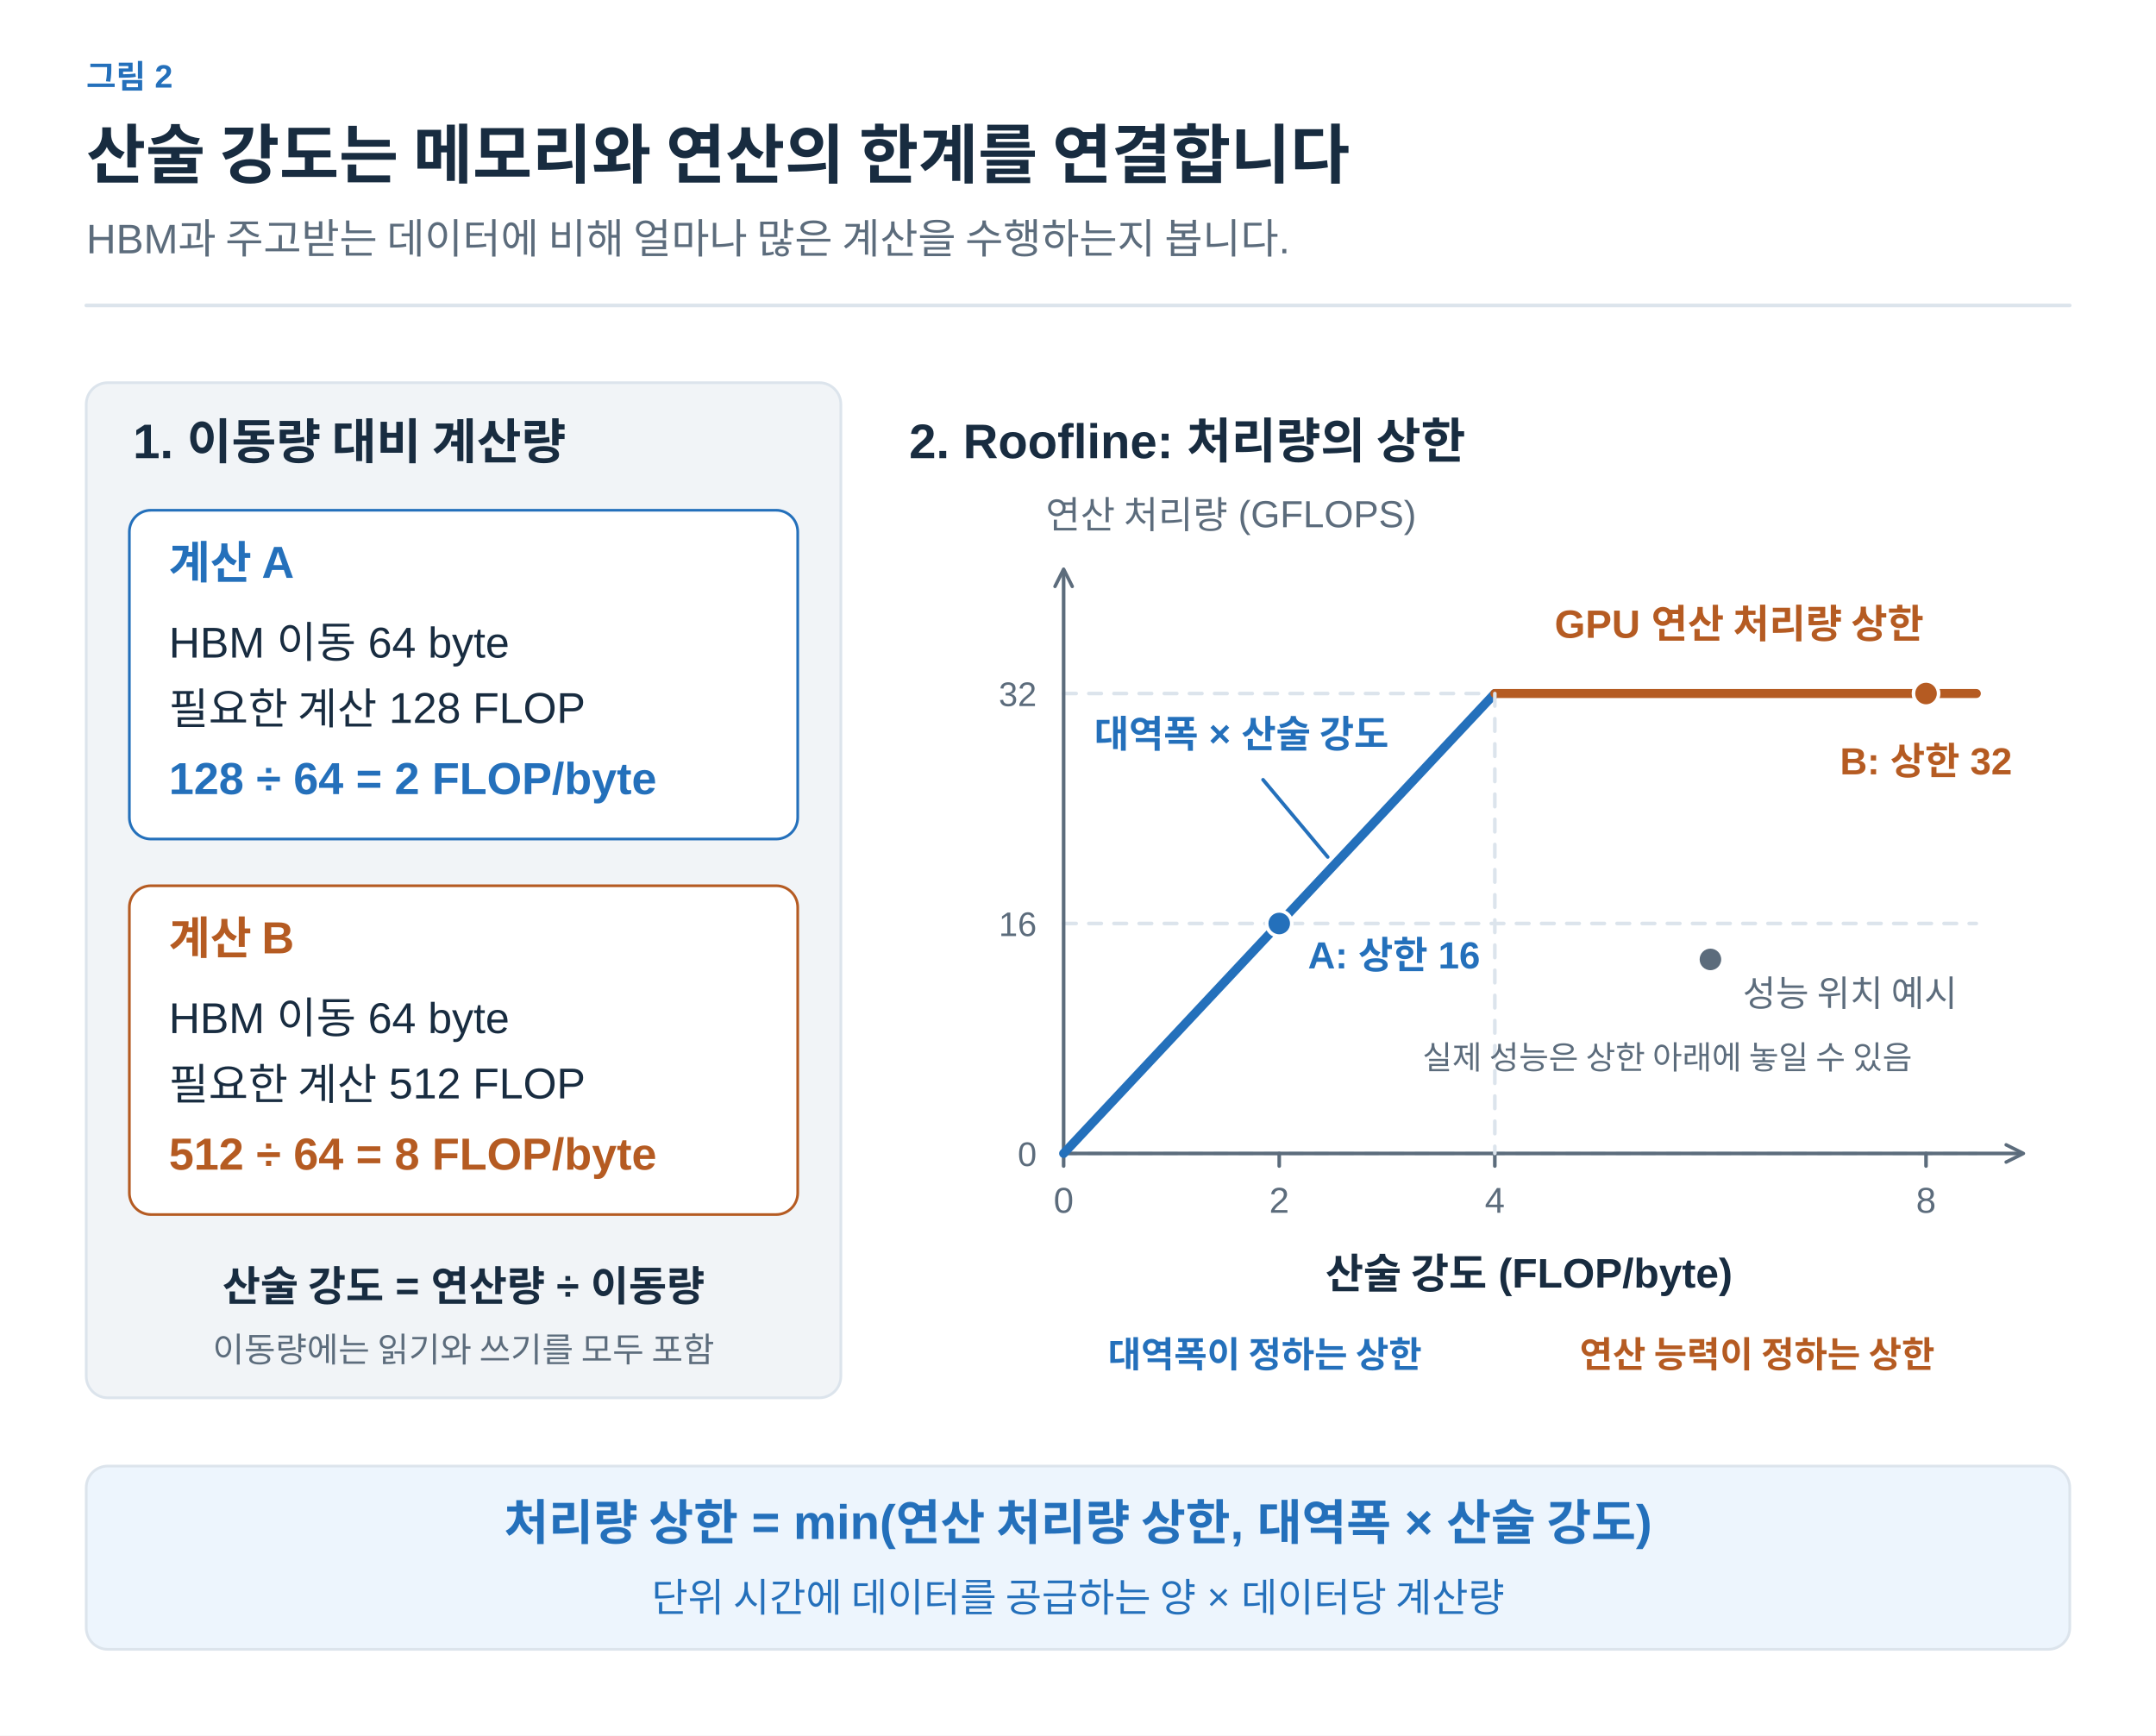
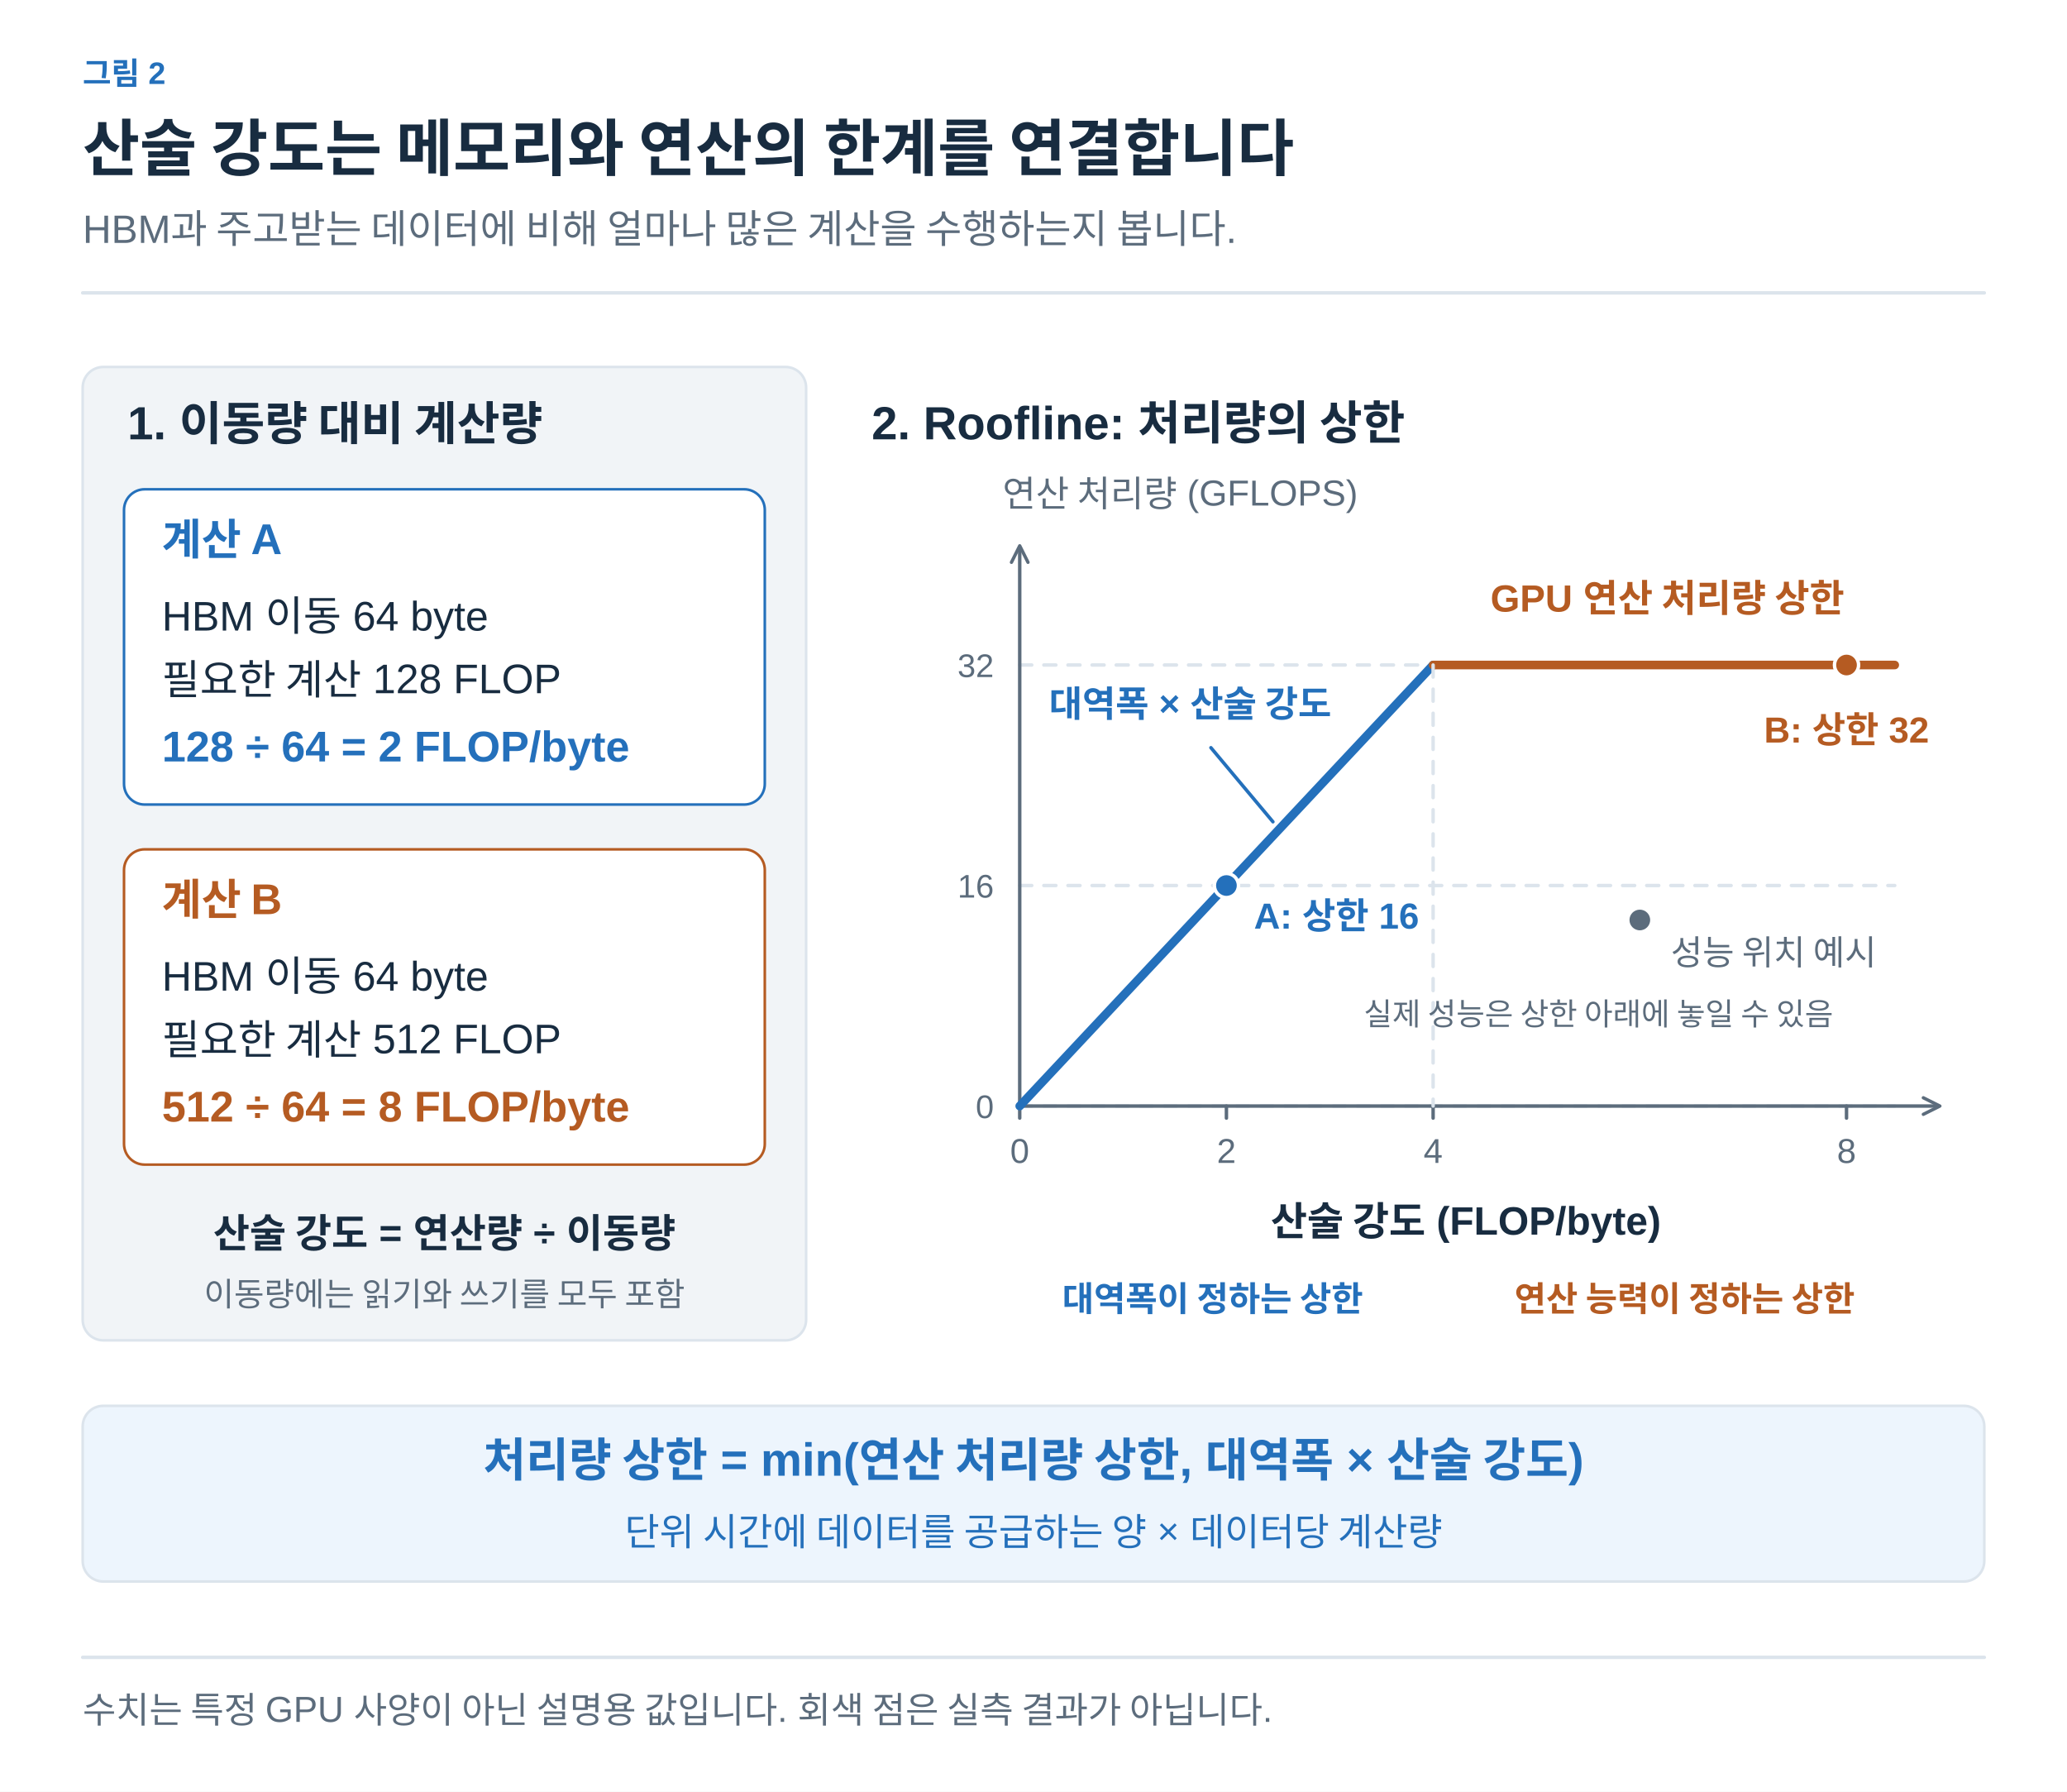
- <svg xmlns="http://www.w3.org/2000/svg" width="1200" height="966" viewBox="0 0 1200 966" role="img" aria-labelledby="title desc">
+ <svg xmlns="http://www.w3.org/2000/svg" width="1200" height="1040" viewBox="0 0 1200 1040" role="img" aria-labelledby="title desc">
  <defs>
-     <marker id="muted" viewBox="0 0 10 10" refX="8" refY="5" markerWidth="6" markerHeight="6" orient="auto">
+     <marker id="arrow-ink" viewBox="0 0 10 10" refX="8" refY="5" markerWidth="6" markerHeight="6" orient="auto">
+       <path d="M1 1 L9 5 L1 9" fill="none" stroke="#182C40" stroke-width="1.6" />
+     </marker>
+     <marker id="arrow-muted" viewBox="0 0 10 10" refX="8" refY="5" markerWidth="6" markerHeight="6" orient="auto">
      <path d="M1 1 L9 5 L1 9" fill="none" stroke="#5C6C7C" stroke-width="1.6" />
    </marker>
-     <marker id="blue" viewBox="0 0 10 10" refX="8" refY="5" markerWidth="6" markerHeight="6" orient="auto">
+     <marker id="arrow-line" viewBox="0 0 10 10" refX="8" refY="5" markerWidth="6" markerHeight="6" orient="auto">
+       <path d="M1 1 L9 5 L1 9" fill="none" stroke="#DCE4EC" stroke-width="1.6" />
+     </marker>
+     <marker id="arrow-paper" viewBox="0 0 10 10" refX="8" refY="5" markerWidth="6" markerHeight="6" orient="auto">
+       <path d="M1 1 L9 5 L1 9" fill="none" stroke="#FFFFFF" stroke-width="1.6" />
+     </marker>
+     <marker id="arrow-blue" viewBox="0 0 10 10" refX="8" refY="5" markerWidth="6" markerHeight="6" orient="auto">
      <path d="M1 1 L9 5 L1 9" fill="none" stroke="#2470BB" stroke-width="1.6" />
    </marker>
-     <marker id="orange" viewBox="0 0 10 10" refX="8" refY="5" markerWidth="6" markerHeight="6" orient="auto">
+     <marker id="arrow-teal" viewBox="0 0 10 10" refX="8" refY="5" markerWidth="6" markerHeight="6" orient="auto">
+       <path d="M1 1 L9 5 L1 9" fill="none" stroke="#287D78" stroke-width="1.6" />
+     </marker>
+     <marker id="arrow-orange" viewBox="0 0 10 10" refX="8" refY="5" markerWidth="6" markerHeight="6" orient="auto">
      <path d="M1 1 L9 5 L1 9" fill="none" stroke="#B55B22" stroke-width="1.6" />
    </marker>
-     <marker id="teal" viewBox="0 0 10 10" refX="8" refY="5" markerWidth="6" markerHeight="6" orient="auto">
-       <path d="M1 1 L9 5 L1 9" fill="none" stroke="#287D78" stroke-width="1.6" />
-     </marker>
-     <marker id="purple" viewBox="0 0 10 10" refX="8" refY="5" markerWidth="6" markerHeight="6" orient="auto">
+     <marker id="arrow-purple" viewBox="0 0 10 10" refX="8" refY="5" markerWidth="6" markerHeight="6" orient="auto">
      <path d="M1 1 L9 5 L1 9" fill="none" stroke="#7954A3" stroke-width="1.6" />
    </marker>
+     <marker id="arrow-gray" viewBox="0 0 10 10" refX="8" refY="5" markerWidth="6" markerHeight="6" orient="auto">
+       <path d="M1 1 L9 5 L1 9" fill="none" stroke="#657789" stroke-width="1.6" />
+     </marker>
+     <marker id="arrow-red" viewBox="0 0 10 10" refX="8" refY="5" markerWidth="6" markerHeight="6" orient="auto">
+       <path d="M1 1 L9 5 L1 9" fill="none" stroke="#B34242" stroke-width="1.6" />
+     </marker>
+     <marker id="arrow-indigo" viewBox="0 0 10 10" refX="8" refY="5" markerWidth="6" markerHeight="6" orient="auto">
+       <path d="M1 1 L9 5 L1 9" fill="none" stroke="#4C60A8" stroke-width="1.6" />
+     </marker>
+     <marker id="arrow-slate" viewBox="0 0 10 10" refX="8" refY="5" markerWidth="6" markerHeight="6" orient="auto">
+       <path d="M1 1 L9 5 L1 9" fill="none" stroke="#8191A0" stroke-width="1.6" />
+     </marker>
+     <marker id="arrow-surface" viewBox="0 0 10 10" refX="8" refY="5" markerWidth="6" markerHeight="6" orient="auto">
+       <path d="M1 1 L9 5 L1 9" fill="none" stroke="#F8FAFC" stroke-width="1.6" />
+     </marker>
  </defs>
-   <style>text{font-family:Arial,"Apple SD Gothic Neo","Noto Sans KR",sans-serif}path{stroke-linecap:round;stroke-linejoin:round}</style>
-   <rect width="1200" height="966" fill="white" />
-   <text x="48" y="49" fill="#2470BB" font-size="18" font-weight="600" text-anchor="start">그림 2</text>
-   <text x="48" y="99" fill="#182C40" font-size="36" font-weight="700" text-anchor="start">산술 강도는 메모리와 연산의 한계를 연결합니다</text>
-   <text x="48" y="141" fill="#5C6C7C" font-size="23" font-weight="400" text-anchor="start">HBM과 주고받는 데이터에 비해 얼마나 많은 계산을 수행하는지 봅니다.</text>
-   <path d="M48,170 H1152" fill="none" stroke="#DCE4EC" stroke-width="2" />
-   <rect x="48" y="213" width="420" height="565" rx="12" fill="#F1F4F7" stroke="#DCE4EC" stroke-width="1.5" />
-   <text x="74" y="255" fill="#182C40" font-size="27" font-weight="700" text-anchor="start">1. 이동량 대비 계산량</text>
-   <rect x="72" y="284" width="372" height="183" rx="12" fill="#FFFFFF" stroke="#2470BB" stroke-width="1.5" />
-   <text x="94" y="322" fill="#2470BB" font-size="25" font-weight="700" text-anchor="start">계산 A</text>
-   <text x="94" y="366" fill="#182C40" font-size="24" font-weight="400" text-anchor="start">HBM 이동 64 byte</text>
-   <text x="94" y="403" fill="#182C40" font-size="24" font-weight="400" text-anchor="start">필요한 계산 128 FLOP</text>
-   <text x="94" y="442" fill="#2470BB" font-size="25" font-weight="700" text-anchor="start">128 ÷ 64 = 2 FLOP/byte</text>
-   <rect x="72" y="493" width="372" height="183" rx="12" fill="#FFFFFF" stroke="#B55B22" stroke-width="1.5" />
-   <text x="94" y="531" fill="#B55B22" font-size="25" font-weight="700" text-anchor="start">계산 B</text>
-   <text x="94" y="575" fill="#182C40" font-size="24" font-weight="400" text-anchor="start">HBM 이동 64 byte</text>
-   <text x="94" y="612" fill="#182C40" font-size="24" font-weight="400" text-anchor="start">필요한 계산 512 FLOP</text>
-   <text x="94" y="651" fill="#B55B22" font-size="25" font-weight="700" text-anchor="start">512 ÷ 64 = 8 FLOP/byte</text>
-   <text x="258" y="724" fill="#182C40" font-size="23" font-weight="700" text-anchor="middle">산술 강도 = 연산량 ÷ 이동량</text>
-   <text x="258" y="758" fill="#5C6C7C" font-size="19" font-weight="400" text-anchor="middle">이동량에는 읽기와 쓰기를 모두 포함</text>
-   <text x="506" y="255" fill="#182C40" font-size="27" font-weight="700" text-anchor="start">2. Roofline: 처리량의 상한</text>
-   <text x="582" y="294" fill="#5C6C7C" font-size="21" font-weight="400" text-anchor="start">연산 처리량 (GFLOPS)</text>
-   <path d="M592,642 H1100" fill="none" stroke="#DCE4EC" stroke-width="2" stroke-dasharray="7 7" />
-   <text x="577" y="649" fill="#5C6C7C" font-size="19" font-weight="400" text-anchor="end">0</text>
-   <path d="M592,514 H1100" fill="none" stroke="#DCE4EC" stroke-width="2" stroke-dasharray="7 7" />
-   <text x="577" y="521" fill="#5C6C7C" font-size="19" font-weight="400" text-anchor="end">16</text>
-   <path d="M592,386 H1100" fill="none" stroke="#DCE4EC" stroke-width="2" stroke-dasharray="7 7" />
-   <text x="577" y="393" fill="#5C6C7C" font-size="19" font-weight="400" text-anchor="end">32</text>
-   <path d="M592,642 L592,318" fill="none" stroke="#5C6C7C" stroke-width="2" marker-end="url(#muted)" />
-   <path d="M592,642 L1125,642" fill="none" stroke="#5C6C7C" stroke-width="2" marker-end="url(#muted)" />
-   <path d="M592,642 v7" fill="none" stroke="#5C6C7C" stroke-width="2" />
-   <text x="592" y="675" fill="#5C6C7C" font-size="20" font-weight="400" text-anchor="middle">0</text>
-   <path d="M712,642 v7" fill="none" stroke="#5C6C7C" stroke-width="2" />
-   <text x="712" y="675" fill="#5C6C7C" font-size="20" font-weight="400" text-anchor="middle">2</text>
-   <path d="M832,642 v7" fill="none" stroke="#5C6C7C" stroke-width="2" />
-   <text x="832" y="675" fill="#5C6C7C" font-size="20" font-weight="400" text-anchor="middle">4</text>
-   <path d="M1072,642 v7" fill="none" stroke="#5C6C7C" stroke-width="2" />
-   <text x="1072" y="675" fill="#5C6C7C" font-size="20" font-weight="400" text-anchor="middle">8</text>
-   <path d="M592,642 L832,386" fill="none" stroke="#2470BB" stroke-width="5" />
-   <path d="M832,386 H1100" fill="none" stroke="#B55B22" stroke-width="5" />
-   <path d="M832,386 V642" fill="none" stroke="#DCE4EC" stroke-width="2" stroke-dasharray="7 7" />
-   <text x="968" y="355" fill="#B55B22" font-size="22" font-weight="600" text-anchor="middle">GPU 연산 처리량 상한</text>
-   <text x="609" y="416" fill="#2470BB" font-size="21" font-weight="600" text-anchor="start">대역폭 × 산술 강도</text>
-   <path d="M703,434 L739,477" fill="none" stroke="#2470BB" stroke-width="2" />
-   <circle cx="712" cy="514" r="7" fill="#2470BB" stroke="white" stroke-width="2" />
-   <text x="728" y="539" fill="#2470BB" font-size="21" font-weight="600" text-anchor="start">A: 상한 16</text>
-   <circle cx="1072" cy="386" r="7" fill="#B55B22" stroke="white" stroke-width="2" />
-   <text x="1072" y="431" fill="#B55B22" font-size="21" font-weight="600" text-anchor="middle">B: 상한 32</text>
-   <circle cx="952" cy="534" r="7" fill="#5C6C7C" stroke="white" stroke-width="2" />
-   <text x="970" y="560" fill="#5C6C7C" font-size="20" font-weight="400" text-anchor="start">성능 위치 예시</text>
-   <text x="928" y="595" fill="#5C6C7C" font-size="18" font-weight="400" text-anchor="middle">실제 성능은 상한 아래에 놓일 수 있음</text>
-   <text x="851" y="717" fill="#182C40" font-size="23" font-weight="600" text-anchor="middle">산술 강도 (FLOP/byte)</text>
-   <text x="704" y="761" fill="#2470BB" font-size="20" font-weight="600" text-anchor="middle">대역폭이 정하는 상한</text>
-   <text x="978" y="761" fill="#B55B22" font-size="20" font-weight="600" text-anchor="middle">연산 능력이 정하는 상한</text>
-   <rect x="48" y="816" width="1104" height="102" rx="12" fill="#EDF5FD" stroke="#DCE4EC" stroke-width="1.5" />
-   <text x="600" y="857" fill="#2470BB" font-size="27" font-weight="700" text-anchor="middle">처리량 상한 = min(연산 처리량 상한, 대역폭 × 산술 강도)</text>
-   <text x="600" y="897" fill="#2470BB" font-size="22" font-weight="400" text-anchor="middle">단위 시간에 데이터를 공급하는 양 × 데이터당 계산량</text>
+   <style>text{font-family:Arial,"Apple SD Gothic Neo","Noto Sans KR",sans-serif}text[font-family]{font-family:Menlo,Consolas,monospace}path{stroke-linecap:round;stroke-linejoin:round}</style>
+   <rect width="100%" height="100%" fill="white" />
+   <text x="48" y="49" fill="#2470BB" font-size="18" font-weight="600" text-anchor="start" data-max-width="1104">그림 2</text>
+   <text x="48" y="99" fill="#182C40" font-size="36" font-weight="700" text-anchor="start" data-max-width="1104">산술 강도는 메모리와 연산의 한계를 연결합니다</text>
+   <text x="48" y="141" fill="#5C6C7C" font-size="23" font-weight="400" text-anchor="start" data-max-width="1104">HBM과 주고받는 데이터에 비해 얼마나 많은 계산을 수행하는지 봅니다.</text>
+   <path d="M48,170 H1152" stroke="#DCE4EC" stroke-width="2" />
+   <g transform="translate(48 206) scale(1)" data-panel="1">
+     <g transform="translate(-48 -206)">
+       <rect x="48" y="213" width="420" height="565" rx="12" fill="#F1F4F7" stroke="#DCE4EC" stroke-width="1.5" />
+       <text x="74" y="255" fill="#182C40" font-size="27" font-weight="700" text-anchor="start">1. 이동량 대비 계산량</text>
+       <rect x="72" y="284" width="372" height="183" rx="12" fill="#FFFFFF" stroke="#2470BB" stroke-width="1.5" />
+       <text x="94" y="322" fill="#2470BB" font-size="25" font-weight="700" text-anchor="start">계산 A</text>
+       <text x="94" y="366" fill="#182C40" font-size="24" font-weight="400" text-anchor="start">HBM 이동 64 byte</text>
+       <text x="94" y="403" fill="#182C40" font-size="24" font-weight="400" text-anchor="start">필요한 계산 128 FLOP</text>
+       <text x="94" y="442" fill="#2470BB" font-size="25" font-weight="700" text-anchor="start">128 ÷ 64 = 2 FLOP/byte</text>
+       <rect x="72" y="493" width="372" height="183" rx="12" fill="#FFFFFF" stroke="#B55B22" stroke-width="1.5" />
+       <text x="94" y="531" fill="#B55B22" font-size="25" font-weight="700" text-anchor="start">계산 B</text>
+       <text x="94" y="575" fill="#182C40" font-size="24" font-weight="400" text-anchor="start">HBM 이동 64 byte</text>
+       <text x="94" y="612" fill="#182C40" font-size="24" font-weight="400" text-anchor="start">필요한 계산 512 FLOP</text>
+       <text x="94" y="651" fill="#B55B22" font-size="25" font-weight="700" text-anchor="start">512 ÷ 64 = 8 FLOP/byte</text>
+       <text x="258" y="724" fill="#182C40" font-size="23" font-weight="700" text-anchor="middle">산술 강도 = 연산량 ÷ 이동량</text>
+       <text x="258" y="758" fill="#5C6C7C" font-size="19" font-weight="400" text-anchor="middle">이동량에는 읽기와 쓰기를 모두 포함</text>
+       <text x="506" y="255" fill="#182C40" font-size="27" font-weight="700" text-anchor="start">2. Roofline: 처리량의 상한</text>
+       <text x="582" y="294" fill="#5C6C7C" font-size="21" font-weight="400" text-anchor="start">연산 처리량 (GFLOPS)</text>
+       <path d="M592,642 H1100" fill="none" stroke="#DCE4EC" stroke-width="2" stroke-dasharray="7 7" />
+       <text x="577" y="649" fill="#5C6C7C" font-size="19" font-weight="400" text-anchor="end">0</text>
+       <path d="M592,514 H1100" fill="none" stroke="#DCE4EC" stroke-width="2" stroke-dasharray="7 7" />
+       <text x="577" y="521" fill="#5C6C7C" font-size="19" font-weight="400" text-anchor="end">16</text>
+       <path d="M592,386 H1100" fill="none" stroke="#DCE4EC" stroke-width="2" stroke-dasharray="7 7" />
+       <text x="577" y="393" fill="#5C6C7C" font-size="19" font-weight="400" text-anchor="end">32</text>
+       <path d="M592,642 L592,318" fill="none" stroke="#5C6C7C" stroke-width="2" marker-end="url(#arrow-muted)" />
+       <path d="M592,642 L1125,642" fill="none" stroke="#5C6C7C" stroke-width="2" marker-end="url(#arrow-muted)" />
+       <path d="M592,642 v7" fill="none" stroke="#5C6C7C" stroke-width="2" />
+       <text x="592" y="675" fill="#5C6C7C" font-size="20" font-weight="400" text-anchor="middle">0</text>
+       <path d="M712,642 v7" fill="none" stroke="#5C6C7C" stroke-width="2" />
+       <text x="712" y="675" fill="#5C6C7C" font-size="20" font-weight="400" text-anchor="middle">2</text>
+       <path d="M832,642 v7" fill="none" stroke="#5C6C7C" stroke-width="2" />
+       <text x="832" y="675" fill="#5C6C7C" font-size="20" font-weight="400" text-anchor="middle">4</text>
+       <path d="M1072,642 v7" fill="none" stroke="#5C6C7C" stroke-width="2" />
+       <text x="1072" y="675" fill="#5C6C7C" font-size="20" font-weight="400" text-anchor="middle">8</text>
+       <path d="M592,642 L832,386" fill="none" stroke="#2470BB" stroke-width="5" />
+       <path d="M832,386 H1100" fill="none" stroke="#B55B22" stroke-width="5" />
+       <path d="M832,386 V642" fill="none" stroke="#DCE4EC" stroke-width="2" stroke-dasharray="7 7" />
+       <text x="968" y="355" fill="#B55B22" font-size="22" font-weight="600" text-anchor="middle">GPU 연산 처리량 상한</text>
+       <text x="609" y="416" fill="#2470BB" font-size="21" font-weight="600" text-anchor="start">대역폭 × 산술 강도</text>
+       <path d="M703,434 L739,477" fill="none" stroke="#2470BB" stroke-width="2" />
+       <circle cx="712" cy="514" r="7" fill="#2470BB" stroke="white" stroke-width="2" />
+       <text x="728" y="539" fill="#2470BB" font-size="21" font-weight="600" text-anchor="start">A: 상한 16</text>
+       <circle cx="1072" cy="386" r="7" fill="#B55B22" stroke="white" stroke-width="2" />
+       <text x="1072" y="431" fill="#B55B22" font-size="21" font-weight="600" text-anchor="middle">B: 상한 32</text>
+       <circle cx="952" cy="534" r="7" fill="#5C6C7C" stroke="white" stroke-width="2" />
+       <text x="970" y="560" fill="#5C6C7C" font-size="20" font-weight="400" text-anchor="start">성능 위치 예시</text>
+       <text x="928" y="595" fill="#5C6C7C" font-size="18" font-weight="400" text-anchor="middle">실제 성능은 상한 아래에 놓일 수 있음</text>
+       <text x="851" y="717" fill="#182C40" font-size="23" font-weight="600" text-anchor="middle">산술 강도 (FLOP/byte)</text>
+       <text x="704" y="761" fill="#2470BB" font-size="20" font-weight="600" text-anchor="middle">대역폭이 정하는 상한</text>
+       <text x="978" y="761" fill="#B55B22" font-size="20" font-weight="600" text-anchor="middle">연산 능력이 정하는 상한</text>
+       <rect x="48" y="816" width="1104" height="102" rx="12" fill="#EDF5FD" stroke="#DCE4EC" stroke-width="1.5" />
+       <text x="600" y="857" fill="#2470BB" font-size="27" font-weight="700" text-anchor="middle">처리량 상한 = min(연산 처리량 상한, 대역폭 × 산술 강도)</text>
+       <text x="600" y="897" fill="#2470BB" font-size="22" font-weight="400" text-anchor="middle">단위 시간에 데이터를 공급하는 양 × 데이터당 계산량</text>
+     </g>
+   </g>
+   <path d="M48,962 H1152" stroke="#DCE4EC" stroke-width="2" />
+   <text x="48" y="1000" fill="#5C6C7C" font-size="21" font-weight="400" text-anchor="start" data-max-width="1104">수치는 특정 GPU 사양이 아닌 설명용 값입니다. 회색 점은 실측 결과가 아닙니다.</text>
</svg>
